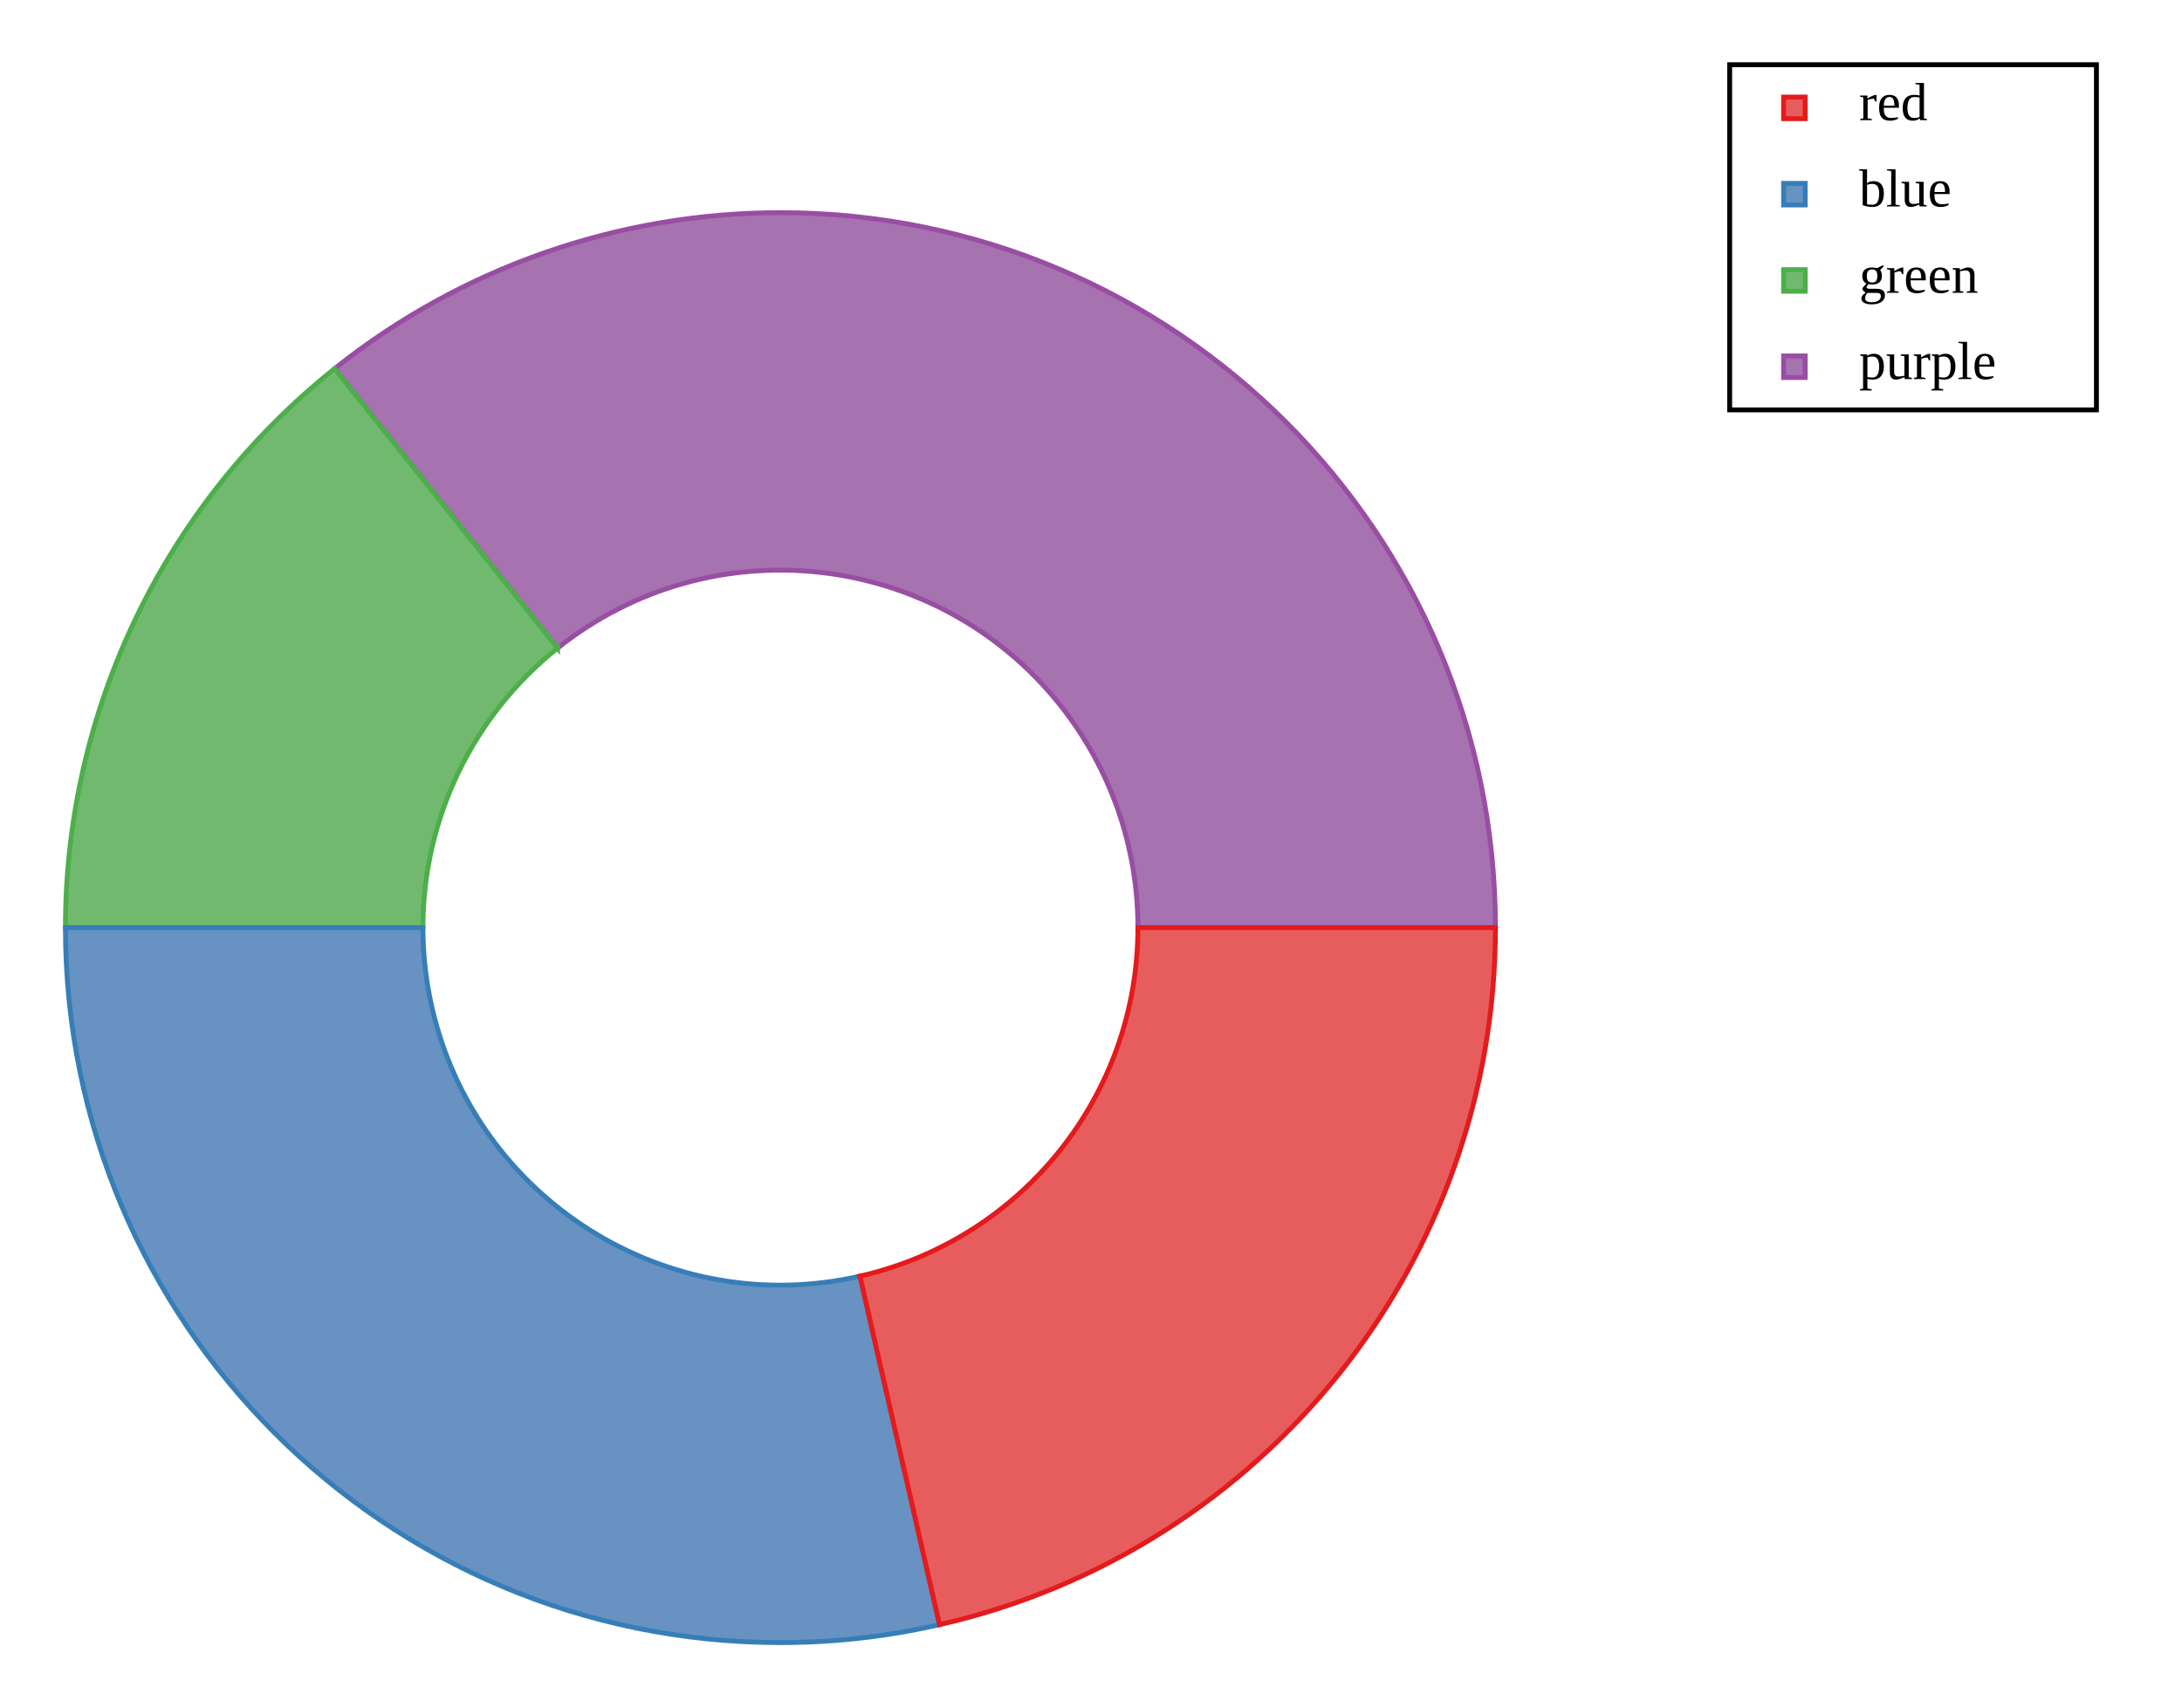
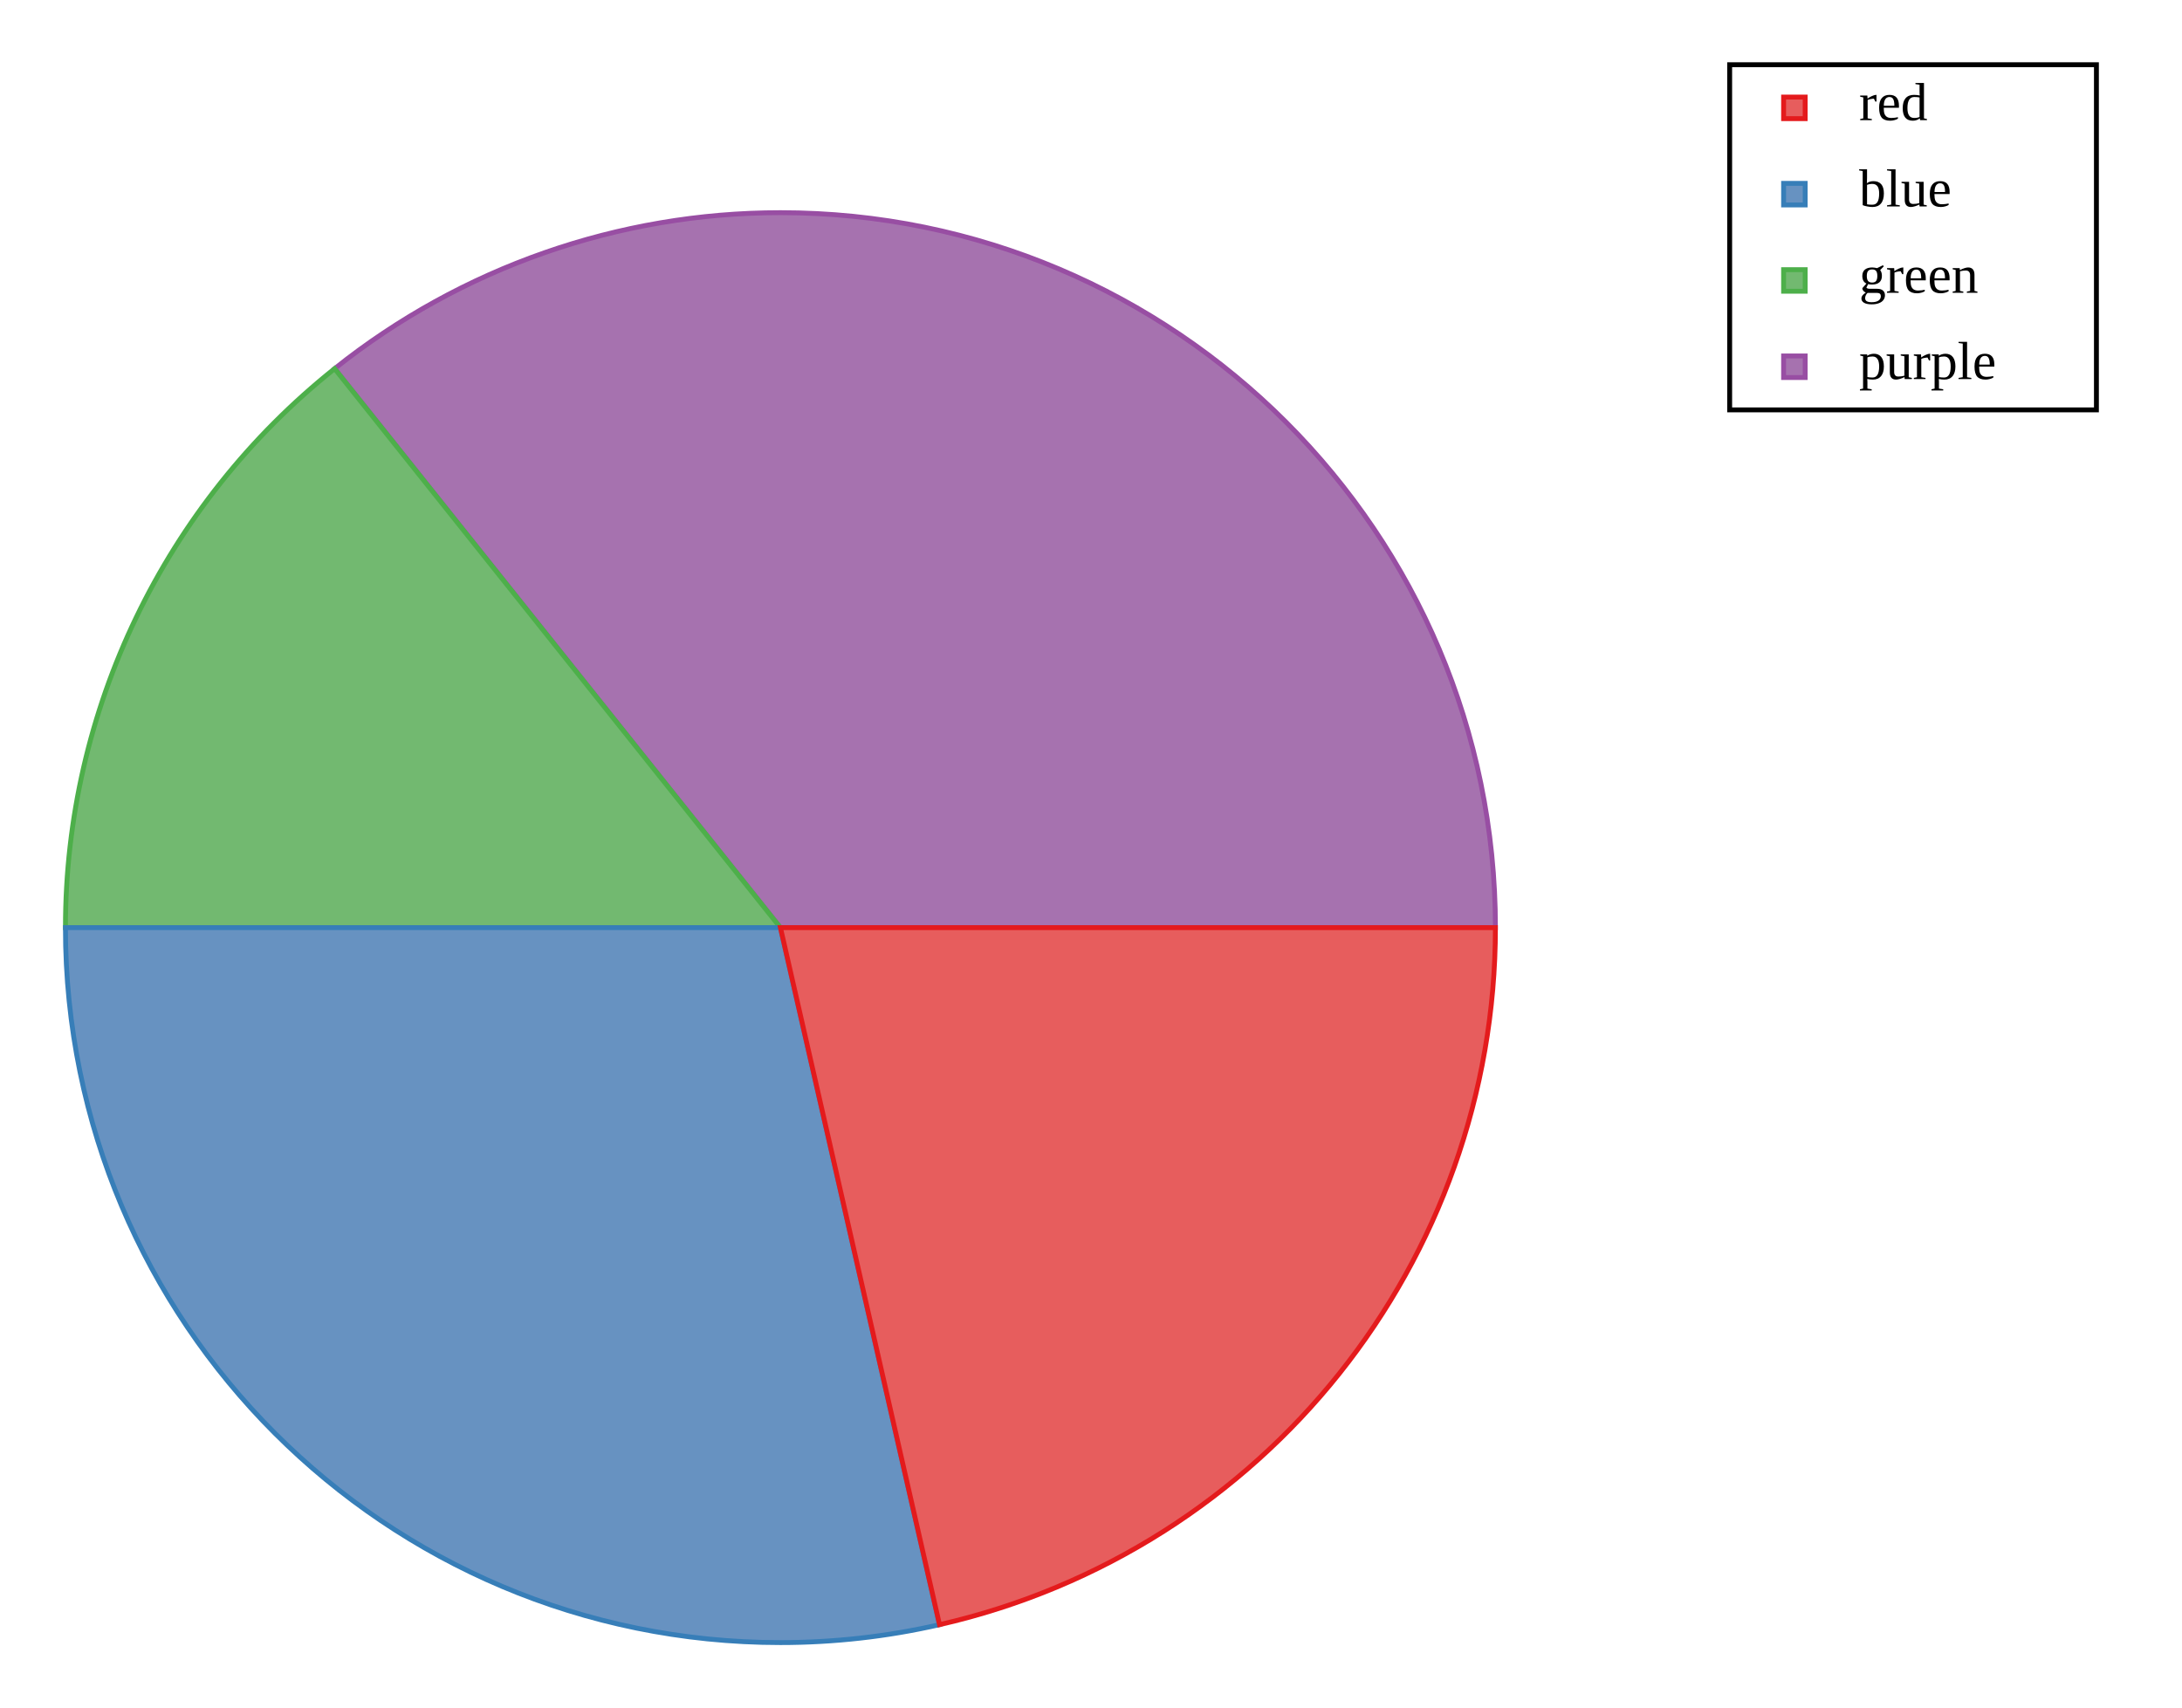
<svg xmlns="http://www.w3.org/2000/svg" height="350" stroke-opacity="1" viewBox="0 0 447 350" font-size="1" width="447.294" stroke="rgb(0,0,0)" version="1.1">
  <defs />
  <g stroke-opacity="1.0" fill-opacity="1.0" stroke="rgb(152,78,163)" stroke-width="1.0" fill="rgb(166,114,175)">
    <defs>
      <clipPath id="myClip1">
        <path d="M 336.733,367.063 l -0,-353.795 h -353.795 l -0,353.795 Z" />
      </clipPath>
    </defs>
    <g clip-path="url(#myClip1)">
-       <path d="M 233.119,190.165 h 73.284 c 0,-80.947 -65.621,-146.568 -146.568 -146.568c -33.204,-0 -65.424,11.274 -91.383 31.976l 45.692,57.296 c 31.643,-25.235 77.752,-20.04 102.987 11.604c 10.351,12.98 15.988,29.09 15.988 45.692Z" />
+       <path d="M 159.835,190.165 h 146.568 c 0,-80.947 -65.621,-146.568 -146.568 -146.568c -33.204,-0 -65.424,11.274 -91.383 31.976Z" />
    </g>
  </g>
  <g stroke-opacity="1.0" fill-opacity="1.0" stroke="rgb(77,175,74)" stroke-width="1.0" fill="rgb(114,185,112)">
    <defs>
      <clipPath id="myClip2">
        <path d="M 336.733,367.063 l -0,-353.795 h -353.795 l -0,353.795 Z" />
      </clipPath>
    </defs>
    <g clip-path="url(#myClip2)">
-       <path d="M 114.143,132.869 l -45.692,-57.296 c -34.873,27.81 -55.184,69.987 -55.184 114.591l 73.284,0 c 0,-22.302 10.156,-43.391 27.592 -57.296Z" />
+       <path d="M 159.835,190.165 l -91.383,-114.591 c -34.873,27.81 -55.184,69.987 -55.184 114.591Z" />
    </g>
  </g>
  <g stroke-opacity="1.0" fill-opacity="1.0" stroke="rgb(55,126,184)" stroke-width="1.0" fill="rgb(103,146,193)">
    <defs>
      <clipPath id="myClip3">
        <path d="M 336.733,367.063 l -0,-353.795 h -353.795 l -0,353.795 Z" />
      </clipPath>
    </defs>
    <g clip-path="url(#myClip3)">
-       <path d="M 86.551,190.165 l -73.284,-0 c -0,80.947 65.621,146.568 146.568 146.568c 10.975,0 21.915,-1.233 32.614 -3.675l -16.307,-71.446 c -39.459,9.006 -78.747,-15.681 -87.754 -55.139c -1.221,-5.35 -1.837,-10.82 -1.837 -16.307Z" />
+       <path d="M 159.835,190.165 l -146.568,-0 c -0,80.947 65.621,146.568 146.568 146.568c 10.975,0 21.915,-1.233 32.614 -3.675Z" />
    </g>
  </g>
  <g stroke-opacity="1.0" fill-opacity="1.0" stroke="rgb(228,26,28)" stroke-width="1.0" fill="rgb(231,93,93)">
    <defs>
      <clipPath id="myClip4">
        <path d="M 336.733,367.063 l -0,-353.795 h -353.795 l -0,353.795 Z" />
      </clipPath>
    </defs>
    <g clip-path="url(#myClip4)">
-       <path d="M 176.142,261.611 l 16.307,71.446 c 66.667,-15.216 113.953,-74.511 113.953 -142.893l -73.284,-0 c -0,34.191 -23.643,63.838 -56.977 71.446Z" />
+       <path d="M 159.835,190.165 l 32.614,142.893 c 66.667,-15.216 113.953,-74.511 113.953 -142.893Z" />
    </g>
  </g>
  <g fill-opacity="0.0" fill="rgb(0,0,0)">
    <path d="M 429.604,84.026 l -0,-70.759 h -75.181 l -0,70.759 Z" />
  </g>
  <g fill-opacity="1.0" font-size="11.0px" fill="rgb(0,0,0)">
    <text dominant-baseline="middle" transform="matrix(1,0,0,1,380.9571,75.1815)" stroke="none" text-anchor="start">purple</text>
  </g>
  <g stroke-opacity="1.0" fill-opacity="1.0" stroke="rgb(152,78,163)" stroke-width="1.0" fill="rgb(166,114,175)">
    <path d="M 369.901,77.393 l -0,-4.422 h -4.422 l -0,4.422 Z" />
  </g>
  <g fill-opacity="1.0" font-size="11.0px" fill="rgb(0,0,0)">
    <text dominant-baseline="middle" transform="matrix(1,0,0,1,380.9571,57.4918)" stroke="none" text-anchor="start">green</text>
  </g>
  <g stroke-opacity="1.0" fill-opacity="1.0" stroke="rgb(77,175,74)" stroke-width="1.0" fill="rgb(114,185,112)">
    <path d="M 369.901,59.703 l -0,-4.422 h -4.422 l -0,4.422 Z" />
  </g>
  <g fill-opacity="1.0" font-size="11.0px" fill="rgb(0,0,0)">
    <text dominant-baseline="middle" transform="matrix(1,0,0,1,380.9571,39.802)" stroke="none" text-anchor="start">blue</text>
  </g>
  <g stroke-opacity="1.0" fill-opacity="1.0" stroke="rgb(55,126,184)" stroke-width="1.0" fill="rgb(103,146,193)">
    <path d="M 369.901,42.013 l -0,-4.422 h -4.422 l -0,4.422 Z" />
  </g>
  <g fill-opacity="1.0" font-size="11.0px" fill="rgb(0,0,0)">
    <text dominant-baseline="middle" transform="matrix(1,0,0,1,380.9571,22.1122)" stroke="none" text-anchor="start">red</text>
  </g>
  <g stroke-opacity="1.0" fill-opacity="1.0" stroke="rgb(228,26,28)" stroke-width="1.0" fill="rgb(231,93,93)">
    <path d="M 369.901,24.323 l -0,-4.422 h -4.422 l -0,4.422 Z" />
  </g>
</svg>
